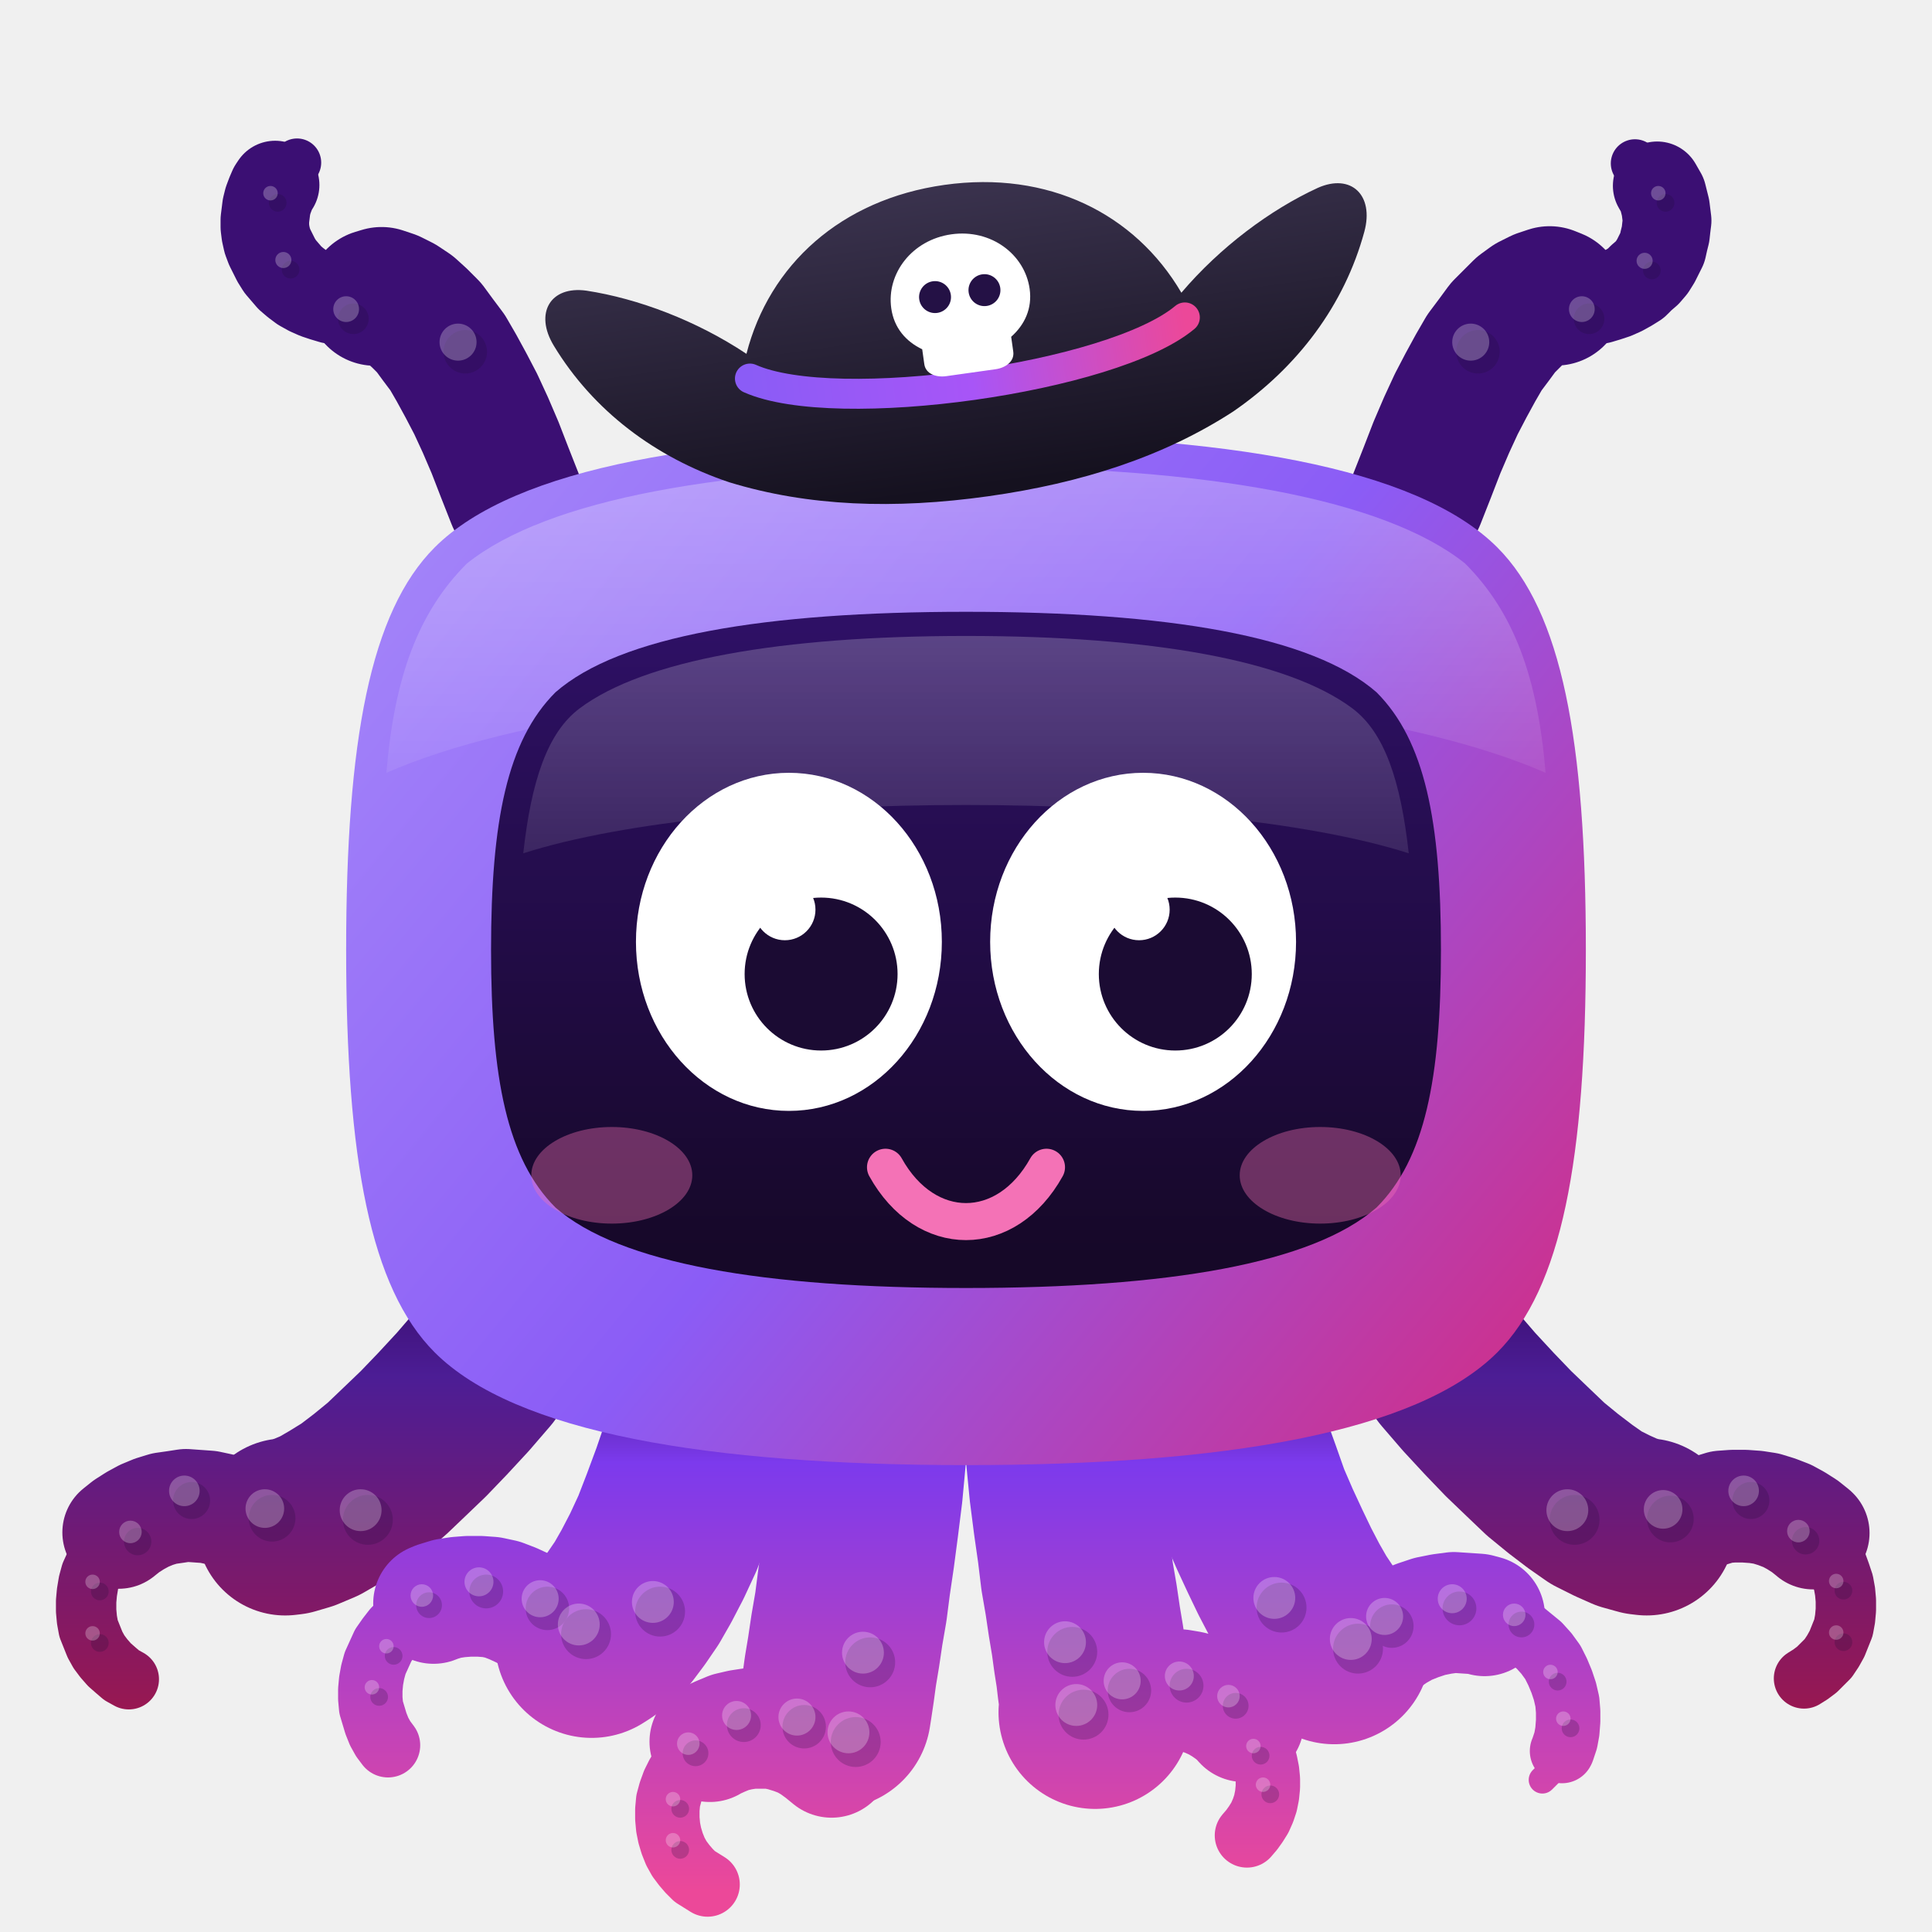
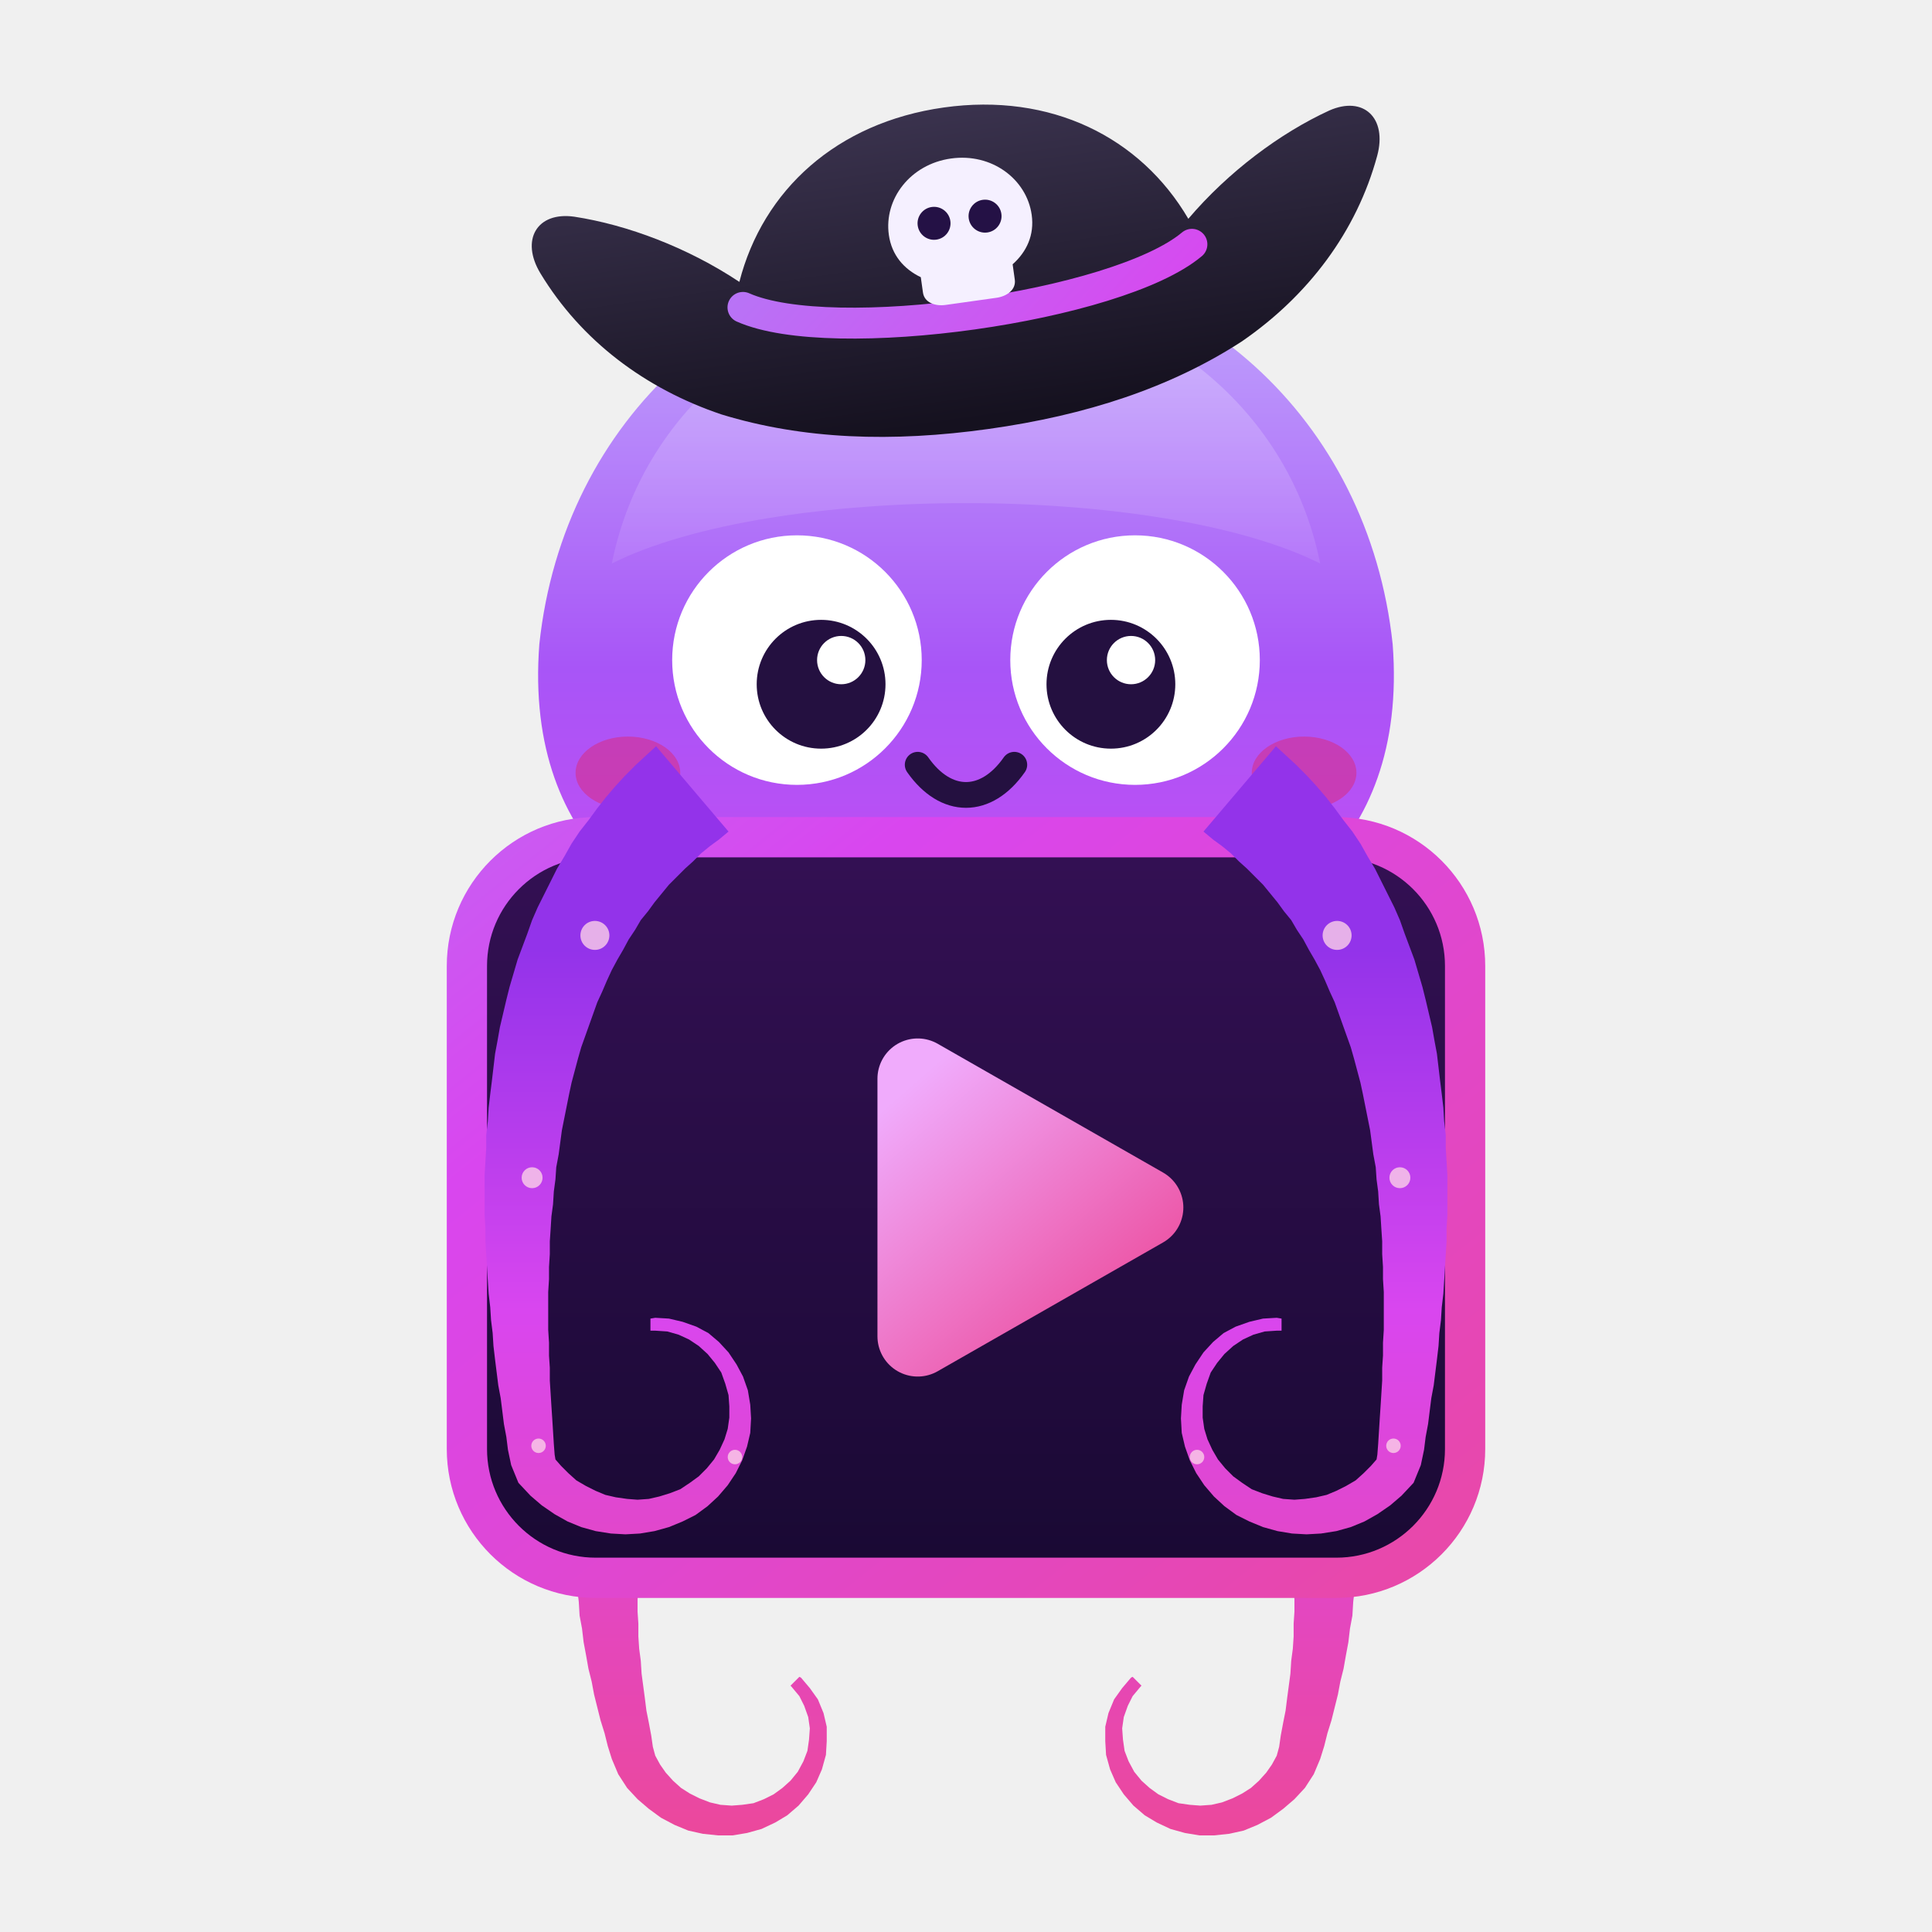
<svg xmlns="http://www.w3.org/2000/svg" viewBox="0 0 240 240" width="240" height="240" role="img">
  <defs>
-     <linearGradient id="gM" x1="40" y1="54" x2="200" y2="186" gradientUnits="userSpaceOnUse">
+     <linearGradient id="gV" x1="46" y1="26" x2="196" y2="214" gradientUnits="userSpaceOnUse">
      <stop offset="0" stop-color="#A78BFA" />
-       <stop offset=".5" stop-color="#8B5CF6" />
-       <stop offset="1" stop-color="#DB2777" />
-     </linearGradient>
-     <linearGradient id="gA" x1="0" y1="170" x2="0" y2="235" gradientUnits="userSpaceOnUse">
-       <stop offset="0" stop-color="#4C1D95" />
-       <stop offset=".18" stop-color="#7C3AED" />
+       <stop offset=".42" stop-color="#D946EF" />
      <stop offset="1" stop-color="#EC4899" />
    </linearGradient>
-     <linearGradient id="gB" x1="0" y1="160" x2="0" y2="215" gradientUnits="userSpaceOnUse">
-       <stop offset="0" stop-color="#3B0F73" />
-       <stop offset=".2" stop-color="#4C1D95" />
-       <stop offset="1" stop-color="#9D174D" />
+     <linearGradient id="gHd" x1="0" y1="26" x2="0" y2="140" gradientUnits="userSpaceOnUse">
+       <stop offset="0" stop-color="#C4B5FD" />
+       <stop offset=".5" stop-color="#A855F7" />
+       <stop offset="1" stop-color="#D946EF" />
    </linearGradient>
-     <linearGradient id="gT" x1="0" y1="78" x2="0" y2="156" gradientUnits="userSpaceOnUse">
-       <stop offset="0" stop-color="#2E1065" />
-       <stop offset="1" stop-color="#160828" />
+     <linearGradient id="gA" x1="0" y1="118" x2="0" y2="230" gradientUnits="userSpaceOnUse">
+       <stop offset="0" stop-color="#9333EA" />
+       <stop offset=".4" stop-color="#D946EF" />
+       <stop offset="1" stop-color="#EC4899" />
    </linearGradient>
-     <linearGradient id="gS" x1="0" y1="54" x2="0" y2="110" gradientUnits="userSpaceOnUse">
-       <stop offset="0" stop-color="#fff" stop-opacity=".3" />
+     <linearGradient id="gT" x1="0" y1="104" x2="0" y2="196" gradientUnits="userSpaceOnUse">
+       <stop offset="0" stop-color="#341054" />
+       <stop offset="1" stop-color="#190933" />
+     </linearGradient>
+     <linearGradient id="gS" x1="0" y1="34" x2="0" y2="86" gradientUnits="userSpaceOnUse">
+       <stop offset="0" stop-color="#fff" stop-opacity=".28" />
      <stop offset="1" stop-color="#fff" stop-opacity="0" />
    </linearGradient>
-     <linearGradient id="gG" x1="0" y1="78" x2="0" y2="130" gradientUnits="userSpaceOnUse">
-       <stop offset="0" stop-color="#fff" stop-opacity=".22" />
-       <stop offset="1" stop-color="#fff" stop-opacity="0" />
+     <linearGradient id="gP" x1="114" y1="134" x2="142" y2="166" gradientUnits="userSpaceOnUse">
+       <stop offset="0" stop-color="#F0ABFC" />
+       <stop offset="1" stop-color="#EC4899" />
    </linearGradient>
    <linearGradient id="gH" x1="0" y1="14" x2="0" y2="78" gradientUnits="userSpaceOnUse">
      <stop offset="0" stop-color="#3C3450" />
      <stop offset="1" stop-color="#15111F" />
    </linearGradient>
-     <linearGradient id="gBd" x1="76" y1="0" x2="164" y2="0" gradientUnits="userSpaceOnUse">
-       <stop offset="0" stop-color="#8B5CF6" />
-       <stop offset=".5" stop-color="#A855F7" />
-       <stop offset="1" stop-color="#EC4899" />
-     </linearGradient>
-     <path id="t0" pathLength="100" d="M 64.0 62.0 L 62.7 58.7 L 61.5 55.6 L 60.3 52.8 L 59.1 50.2 L 57.9 47.9 L 56.7 45.7 L 55.6 43.8 L 54.4 42.2 L 53.3 40.7 L 52.1 39.5 L 51.0 38.5 L 49.8 37.7 L 48.6 37.1 L 47.4 36.7 L 46.4 37.0 L 45.4 37.2 L 44.3 37.4 L 43.3 37.4 L 42.2 37.3 L 41.2 37.2 L 40.2 36.9 L 39.3 36.6 L 38.4 36.2 L 37.5 35.7 L 36.7 35.1 L 36.0 34.5 L 35.4 33.8 L 34.8 33.1 L 34.3 32.3 L 33.9 31.5 L 33.5 30.7 L 33.2 29.9 L 33.0 29.0 L 32.9 28.2 L 32.9 27.3 L 33.0 26.5 L 33.1 25.7 L 33.3 24.9 L 33.6 24.1 L 33.9 23.4 L 34.3 22.8 L 34.7 22.1 L 35.2 21.6 L 35.7 21.1 L 36.3 20.6 L 36.9 20.2" />
-     <path id="t1" pathLength="100" d="M 176.0 62.0 L 177.3 58.7 L 178.5 55.6 L 179.7 52.8 L 180.9 50.2 L 182.1 47.9 L 183.3 45.7 L 184.4 43.8 L 185.6 42.2 L 186.7 40.7 L 187.9 39.5 L 189.0 38.4 L 190.1 37.6 L 191.3 37.0 L 192.5 36.6 L 193.5 37.0 L 194.5 37.2 L 195.6 37.3 L 196.7 37.4 L 197.7 37.3 L 198.7 37.2 L 199.7 36.9 L 200.6 36.6 L 201.5 36.2 L 202.4 35.7 L 203.2 35.2 L 203.9 34.5 L 204.6 33.9 L 205.2 33.2 L 205.7 32.4 L 206.1 31.6 L 206.5 30.8 L 206.7 29.9 L 206.9 29.1 L 207.0 28.2 L 207.1 27.4 L 207.0 26.6 L 206.9 25.8 L 206.7 25.0 L 206.5 24.2 L 206.1 23.5 L 205.7 22.8 L 205.3 22.2 L 204.8 21.6 L 204.3 21.1 L 203.7 20.7 L 203.1 20.3" />
-     <path id="t2" pathLength="100" d="M 60.0 170.0 L 57.5 172.9 L 55.0 175.6 L 52.6 178.1 L 50.2 180.4 L 48.0 182.5 L 45.8 184.3 L 43.7 185.9 L 41.6 187.2 L 39.7 188.3 L 37.8 189.1 L 36.1 189.6 L 34.4 189.8 L 32.8 189.7 L 31.3 189.3 L 30.0 188.5 L 28.7 188.0 L 27.3 187.5 L 25.9 187.2 L 24.5 187.1 L 23.1 187.0 L 21.8 187.2 L 20.4 187.4 L 19.1 187.8 L 17.9 188.3 L 16.8 188.9 L 15.7 189.6 L 14.7 190.4 L 13.8 191.3 L 13.0 192.3 L 12.3 193.3 L 11.8 194.4 L 11.3 195.5 L 11.0 196.6 L 10.8 197.8 L 10.7 198.9 L 10.7 200.1 L 10.8 201.2 L 11.0 202.3 L 11.4 203.3 L 11.8 204.3 L 12.3 205.2 L 12.9 206.0 L 13.6 206.8 L 14.4 207.5 L 15.1 208.1 L 16.0 208.6" />
-     <path id="t3" pathLength="100" d="M 180.0 170.0 L 182.5 172.9 L 185.0 175.6 L 187.4 178.1 L 189.8 180.4 L 192.0 182.5 L 194.2 184.3 L 196.3 185.9 L 198.3 187.3 L 200.3 188.3 L 202.1 189.1 L 203.9 189.6 L 205.6 189.8 L 207.1 189.7 L 208.6 189.3 L 209.9 188.6 L 211.2 188.0 L 212.6 187.6 L 213.9 187.2 L 215.3 187.1 L 216.7 187.1 L 218.1 187.2 L 219.4 187.4 L 220.7 187.8 L 222.0 188.3 L 223.1 188.9 L 224.2 189.6 L 225.2 190.4 L 226.1 191.3 L 226.9 192.2 L 227.6 193.2 L 228.2 194.3 L 228.6 195.4 L 229.0 196.6 L 229.2 197.7 L 229.3 198.8 L 229.3 200.0 L 229.2 201.1 L 229.0 202.2 L 228.6 203.2 L 228.2 204.2 L 227.7 205.1 L 227.1 206.0 L 226.4 206.7 L 225.7 207.4 L 224.9 208.0 L 224.1 208.5" />
-     <path id="t4" pathLength="100" d="M 88.0 176.0 L 86.7 180.1 L 85.4 183.9 L 84.1 187.4 L 82.9 190.5 L 81.6 193.3 L 80.3 195.8 L 79.1 197.9 L 77.8 199.8 L 76.6 201.4 L 75.4 202.6 L 74.1 203.5 L 73.0 204.2 L 71.8 204.5 L 70.6 204.6 L 69.7 203.4 L 68.6 202.3 L 67.5 201.3 L 66.3 200.5 L 65.0 199.8 L 63.7 199.2 L 62.4 198.7 L 61.0 198.4 L 59.6 198.3 L 58.2 198.3 L 56.9 198.4 L 55.6 198.6 L 54.3 199.0 L 53.1 199.5 L 51.9 200.1 L 50.9 200.8 L 49.9 201.6 L 49.0 202.5 L 48.3 203.4 L 47.6 204.4 L 47.1 205.5 L 46.6 206.6 L 46.3 207.7 L 46.1 208.8 L 46.0 209.9 L 46.0 211.0 L 46.1 212.1 L 46.4 213.1 L 46.7 214.1 L 47.1 215.1 L 47.6 216.0 L 48.2 216.8" />
-     <path id="t5" pathLength="100" d="M 108.0 181.0 L 107.6 185.3 L 107.1 189.3 L 106.6 193.1 L 106.1 196.5 L 105.7 199.6 L 105.2 202.5 L 104.8 205.2 L 104.4 207.6 L 104.1 209.8 L 103.8 211.8 L 103.5 213.7 L 103.4 215.4 L 103.3 216.9 L 103.3 218.3 L 102.2 217.4 L 101.1 216.6 L 99.9 215.9 L 98.6 215.4 L 97.3 215.0 L 95.9 214.7 L 94.6 214.7 L 93.3 214.7 L 92.0 214.9 L 90.7 215.2 L 89.5 215.7 L 88.4 216.2 L 87.4 216.9 L 86.4 217.7 L 85.6 218.5 L 84.8 219.5 L 84.2 220.5 L 83.7 221.5 L 83.3 222.6 L 83.0 223.7 L 82.9 224.8 L 82.9 225.9 L 83.0 227.0 L 83.2 228.0 L 83.5 229.0 L 83.9 230.0 L 84.4 230.9 L 85.0 231.7 L 85.6 232.4 L 86.3 233.1 L 87.1 233.6 L 87.9 234.1" />
-     <path id="t6" pathLength="100" d="M 132.0 181.0 L 132.4 185.1 L 132.9 189.0 L 133.4 192.5 L 133.8 195.8 L 134.3 198.7 L 134.7 201.4 L 135.1 203.8 L 135.4 206.0 L 135.7 207.9 L 135.9 209.6 L 136.1 211.0 L 136.1 212.1 L 136.0 213.1 L 135.8 213.8 L 136.9 212.9 L 138.0 212.1 L 139.1 211.4 L 140.3 210.8 L 141.6 210.4 L 142.8 210.1 L 144.1 209.9 L 145.3 209.9 L 146.6 209.9 L 147.8 210.1 L 149.0 210.4 L 150.1 210.8 L 151.2 211.3 L 152.2 211.9 L 153.2 212.6 L 154.0 213.3 L 154.8 214.2 L 155.5 215.0 L 156.1 216.0 L 156.6 216.9 L 156.9 217.9 L 157.2 219.0 L 157.4 220.0 L 157.5 221.0 L 157.5 222.0 L 157.4 223.0 L 157.2 224.0 L 156.9 224.9 L 156.5 225.8 L 156.0 226.6 L 155.5 227.3 L 154.9 228.0" />
-     <path id="t7" pathLength="100" d="M 152.0 176.0 L 153.3 179.9 L 154.6 183.5 L 155.8 186.9 L 157.1 189.9 L 158.4 192.7 L 159.6 195.2 L 160.8 197.5 L 162.0 199.6 L 163.2 201.4 L 164.3 202.9 L 165.4 204.3 L 166.5 205.5 L 167.5 206.4 L 168.5 207.2 L 169.5 205.9 L 170.6 204.7 L 171.9 203.6 L 173.2 202.7 L 174.6 201.9 L 176.1 201.3 L 177.6 200.8 L 179.1 200.5 L 180.6 200.3 L 182.1 200.4 L 183.6 200.5 L 185.1 200.9 L 186.5 201.3 L 187.8 201.9 L 189.0 202.6 L 190.1 203.5 L 191.2 204.4 L 192.1 205.4 L 192.9 206.5 L 193.5 207.7 L 194.0 208.9 L 194.4 210.1 L 194.7 211.4 L 194.8 212.6 L 194.8 213.8 L 194.7 215.1 L 194.5 216.2 L 194.1 217.4 L 193.6 218.4 L 193.0 219.4 L 192.4 220.3 L 191.6 221.1" />
  </defs>
-   <g fill="none" stroke="url(#gB)" stroke-linecap="round" stroke-linejoin="round">
-     <use href="#t0" stroke-width="2.6" stroke-dasharray="0 74 30 300" />
-     <use href="#t0" stroke-width="6" stroke-dasharray="0 52 26 300" />
-     <use href="#t0" stroke-width="11" stroke-dasharray="0 28 28 300" />
-     <use href="#t0" stroke-width="17" stroke-dasharray="32 300" />
-     <use href="#t1" stroke-width="2.6" stroke-dasharray="0 74 30 300" />
-     <use href="#t1" stroke-width="6" stroke-dasharray="0 52 26 300" />
-     <use href="#t1" stroke-width="11" stroke-dasharray="0 28 28 300" />
-     <use href="#t1" stroke-width="17" stroke-dasharray="32 300" />
-     <use href="#t2" stroke-width="3.2" stroke-dasharray="0 72 32 300" />
-     <use href="#t2" stroke-width="7.5" stroke-dasharray="0 50 26 300" />
-     <use href="#t2" stroke-width="14" stroke-dasharray="0 28 26 300" />
-     <use href="#t2" stroke-width="22" stroke-dasharray="32 300" />
-     <use href="#t3" stroke-width="3.2" stroke-dasharray="0 72 32 300" />
-     <use href="#t3" stroke-width="7.5" stroke-dasharray="0 50 26 300" />
-     <use href="#t3" stroke-width="14" stroke-dasharray="0 28 26 300" />
-     <use href="#t3" stroke-width="22" stroke-dasharray="32 300" />
+   <g fill="url(#gA)">
+     <path d="M 84.6 150.4 L 83.8 151.8 L 82.9 153.2 L 82.1 154.7 L 81.3 156.2 L 80.5 157.7 L 79.7 159.2 L 79.0 160.8 L 78.3 162.3 L 77.6 163.9 L 77.0 165.5 L 76.3 167.1 L 75.7 168.7 L 75.2 170.3 L 74.7 171.9 L 74.2 173.6 L 73.7 175.2 L 73.3 176.9 L 73.0 178.6 L 72.6 180.3 L 72.3 182.0 L 72.1 183.7 L 71.9 185.4 L 71.7 187.1 L 71.6 188.8 L 71.6 190.5 L 71.5 192.2 L 71.6 193.9 L 71.6 195.6 L 71.7 197.3 L 71.9 199.0 L 72.0 200.7 L 72.3 202.3 L 72.5 204.0 L 72.8 205.6 L 73.1 207.3 L 73.5 208.9 L 73.8 210.5 L 74.2 212.1 L 74.6 213.7 L 75.1 215.3 L 75.5 216.9 L 76.0 218.5 L 76.8 220.4 L 77.9 222.1 L 79.2 223.5 L 80.6 224.7 L 82.1 225.8 L 83.8 226.7 L 85.5 227.4 L 87.3 227.8 L 89.2 228.0 L 91.0 228.0 L 92.8 227.7 L 94.6 227.2 L 96.3 226.4 L 97.8 225.5 L 99.2 224.3 L 100.4 222.9 L 101.4 221.4 L 102.1 219.8 L 102.6 218.0 L 102.7 216.3 L 102.7 214.5 L 102.3 212.8 L 101.6 211.1 L 100.6 209.7 L 99.5 208.4 L 99.3 208.3 L 98.2 209.4 L 98.3 209.5 L 99.3 210.7 L 99.9 211.9 L 100.4 213.3 L 100.6 214.7 L 100.5 216.1 L 100.3 217.5 L 99.8 218.8 L 99.1 220.1 L 98.2 221.2 L 97.2 222.1 L 96.1 222.9 L 94.9 223.5 L 93.6 224.0 L 92.2 224.2 L 90.9 224.3 L 89.5 224.2 L 88.2 223.9 L 86.9 223.4 L 85.7 222.8 L 84.6 222.1 L 83.6 221.2 L 82.7 220.2 L 82.0 219.2 L 81.4 218.1 L 81.1 217.0 L 80.9 215.6 L 80.6 214.0 L 80.3 212.5 L 80.1 210.9 L 79.9 209.4 L 79.7 207.9 L 79.6 206.3 L 79.4 204.8 L 79.3 203.3 L 79.3 201.7 L 79.2 200.2 L 79.2 198.7 L 79.3 197.2 L 79.4 195.7 L 79.5 194.2 L 79.6 192.7 L 79.8 191.2 L 80.0 189.7 L 80.3 188.2 L 80.6 186.8 L 81.0 185.3 L 81.3 183.9 L 81.8 182.5 L 82.2 181.1 L 82.7 179.6 L 83.2 178.3 L 83.8 176.9 L 84.3 175.5 L 85.0 174.2 L 85.6 172.8 L 86.3 171.5 L 87.0 170.2 L 87.7 168.9 L 88.5 167.6 L 89.3 166.3 L 90.1 165.0 L 90.9 163.8 L 91.7 162.5 L 92.6 161.3 L 93.5 160.1 L 94.4 158.9 L 95.4 157.6 Z" />
+     <path d="M 144.6 157.6 L 145.6 158.9 L 146.5 160.1 L 147.4 161.3 L 148.3 162.5 L 149.1 163.8 L 149.9 165.0 L 150.7 166.3 L 151.5 167.6 L 152.3 168.9 L 153.0 170.2 L 153.7 171.5 L 154.4 172.8 L 155.0 174.2 L 155.7 175.5 L 156.2 176.9 L 156.8 178.3 L 157.3 179.6 L 157.8 181.1 L 158.2 182.5 L 158.7 183.9 L 159.0 185.3 L 159.4 186.8 L 159.7 188.2 L 160.0 189.7 L 160.2 191.2 L 160.4 192.7 L 160.5 194.2 L 160.6 195.7 L 160.7 197.2 L 160.8 198.7 L 160.8 200.2 L 160.7 201.7 L 160.7 203.3 L 160.6 204.8 L 160.4 206.3 L 160.3 207.9 L 160.1 209.4 L 159.9 210.9 L 159.7 212.5 L 159.4 214.0 L 159.1 215.6 L 158.9 217.0 L 158.6 218.1 L 158.0 219.2 L 157.3 220.2 L 156.4 221.2 L 155.4 222.1 L 154.3 222.8 L 153.1 223.4 L 151.8 223.9 L 150.5 224.2 L 149.1 224.3 L 147.8 224.2 L 146.4 224.0 L 145.1 223.5 L 143.9 222.9 L 142.8 222.1 L 141.8 221.2 L 140.9 220.1 L 140.2 218.8 L 139.7 217.5 L 139.5 216.1 L 139.4 214.7 L 139.6 213.3 L 140.1 211.9 L 140.7 210.7 L 141.7 209.5 L 141.8 209.4 L 140.7 208.3 L 140.5 208.4 L 139.4 209.7 L 138.4 211.1 L 137.7 212.8 L 137.3 214.5 L 137.3 216.3 L 137.4 218.0 L 137.9 219.8 L 138.6 221.4 L 139.6 222.9 L 140.8 224.3 L 142.2 225.5 L 143.7 226.4 L 145.4 227.2 L 147.2 227.7 L 149.0 228.0 L 150.8 228.0 L 152.7 227.8 L 154.5 227.4 L 156.2 226.7 L 157.9 225.8 L 159.4 224.7 L 160.8 223.5 L 162.1 222.1 L 163.2 220.4 L 164.0 218.5 L 164.5 216.9 L 164.9 215.3 L 165.4 213.7 L 165.8 212.1 L 166.2 210.5 L 166.5 208.9 L 166.9 207.3 L 167.2 205.6 L 167.5 204.0 L 167.7 202.3 L 168.0 200.7 L 168.1 199.0 L 168.3 197.3 L 168.4 195.6 L 168.4 193.9 L 168.5 192.2 L 168.4 190.5 L 168.4 188.8 L 168.3 187.1 L 168.1 185.4 L 167.9 183.7 L 167.7 182.0 L 167.4 180.3 L 167.0 178.6 L 166.7 176.9 L 166.3 175.2 L 165.8 173.6 L 165.3 171.9 L 164.8 170.3 L 164.3 168.7 L 163.7 167.1 L 163.0 165.5 L 162.4 163.9 L 161.7 162.3 L 161.0 160.8 L 160.3 159.2 L 159.5 157.7 L 158.7 156.2 L 157.9 154.7 L 157.1 153.2 L 156.2 151.8 L 155.4 150.4 Z" />
  </g>
-   <g fill="none" stroke="url(#gA)" stroke-linecap="round" stroke-linejoin="round">
-     <use href="#t4" stroke-width="3.4" stroke-dasharray="0 72 32 300" />
-     <use href="#t4" stroke-width="8" stroke-dasharray="0 50 26 300" />
-     <use href="#t4" stroke-width="15" stroke-dasharray="0 28 26 300" />
-     <use href="#t4" stroke-width="24" stroke-dasharray="32 300" />
-     <use href="#t5" stroke-width="3.4" stroke-dasharray="0 72 32 300" />
-     <use href="#t5" stroke-width="8" stroke-dasharray="0 50 26 300" />
-     <use href="#t5" stroke-width="15" stroke-dasharray="0 28 26 300" />
-     <use href="#t5" stroke-width="24" stroke-dasharray="32 300" />
-     <use href="#t6" stroke-width="3.4" stroke-dasharray="0 72 32 300" />
-     <use href="#t6" stroke-width="8" stroke-dasharray="0 50 26 300" />
-     <use href="#t6" stroke-width="15" stroke-dasharray="0 28 26 300" />
-     <use href="#t6" stroke-width="24" stroke-dasharray="32 300" />
-     <use href="#t7" stroke-width="3.4" stroke-dasharray="0 72 32 300" />
-     <use href="#t7" stroke-width="8" stroke-dasharray="0 50 26 300" />
-     <use href="#t7" stroke-width="15" stroke-dasharray="0 28 26 300" />
-     <use href="#t7" stroke-width="24" stroke-dasharray="32 300" />
-   </g>
-   <g fill="#1B0B33" opacity=".22">
-     <circle cx="57.8" cy="43.7" r="2.7" />
-     <circle cx="43.9" cy="39.6" r="1.9" />
-     <circle cx="36.1" cy="33.5" r="1.1" />
-     <circle cx="34.5" cy="25.2" r="1.1" />
-     <circle cx="183.6" cy="43.7" r="2.7" />
-     <circle cx="197.4" cy="39.6" r="1.9" />
-     <circle cx="205.2" cy="33.6" r="1.1" />
-     <circle cx="206.9" cy="25.2" r="1.1" />
-     <circle cx="45.7" cy="188.8" r="3.1" />
-     <circle cx="33.8" cy="188.6" r="2.9" />
-     <circle cx="23.8" cy="186.4" r="2.3" />
-     <circle cx="17.1" cy="191.5" r="1.7" />
-     <circle cx="12.4" cy="197.7" r="1.1" />
-     <circle cx="12.4" cy="204.1" r="1.1" />
-     <circle cx="195.6" cy="188.8" r="3.1" />
-     <circle cx="207.5" cy="188.7" r="2.9" />
-     <circle cx="217.5" cy="186.4" r="2.3" />
-     <circle cx="224.3" cy="191.4" r="1.7" />
-     <circle cx="229.0" cy="197.6" r="1.1" />
-     <circle cx="229.0" cy="204.0" r="1.1" />
-     <circle cx="82.0" cy="200.2" r="3.1" />
-     <circle cx="72.8" cy="203.0" r="3.1" />
-     <circle cx="68.0" cy="199.8" r="2.7" />
-     <circle cx="60.4" cy="197.7" r="2.1" />
-     <circle cx="53.3" cy="199.4" r="1.6" />
-     <circle cx="48.9" cy="205.7" r="1.1" />
-     <circle cx="47.1" cy="210.8" r="1.1" />
-     <circle cx="108.1" cy="206.5" r="3.1" />
-     <circle cx="106.3" cy="216.4" r="3.1" />
-     <circle cx="99.9" cy="214.5" r="2.7" />
-     <circle cx="92.4" cy="214.3" r="2.1" />
-     <circle cx="86.4" cy="217.8" r="1.6" />
-     <circle cx="84.5" cy="224.7" r="1.1" />
-     <circle cx="84.5" cy="229.8" r="1.1" />
-     <circle cx="133.2" cy="205.2" r="3.1" />
-     <circle cx="134.6" cy="213.0" r="3.1" />
-     <circle cx="140.3" cy="210.0" r="2.7" />
-     <circle cx="147.4" cy="209.4" r="2.1" />
-     <circle cx="153.5" cy="211.9" r="1.6" />
-     <circle cx="156.6" cy="218.1" r="1.1" />
-     <circle cx="157.8" cy="222.9" r="1.1" />
-     <circle cx="159.2" cy="199.7" r="3.1" />
-     <circle cx="168.7" cy="204.8" r="3.1" />
-     <circle cx="172.9" cy="202.0" r="2.7" />
-     <circle cx="181.3" cy="199.8" r="2.1" />
-     <circle cx="189.0" cy="201.8" r="1.6" />
-     <circle cx="193.5" cy="208.9" r="1.1" />
-     <circle cx="195.1" cy="214.7" r="1.1" />
-   </g>
-   <g fill="#fff" opacity=".26">
-     <circle cx="56.9" cy="42.5" r="2.3" />
-     <circle cx="43.0" cy="38.4" r="1.6" />
-     <circle cx="35.2" cy="32.3" r="1.0" />
-     <circle cx="33.6" cy="24.0" r="0.9" />
-     <circle cx="182.7" cy="42.5" r="2.3" />
-     <circle cx="196.5" cy="38.4" r="1.6" />
-     <circle cx="204.3" cy="32.4" r="1.0" />
-     <circle cx="206.0" cy="24.0" r="0.9" />
-     <circle cx="44.8" cy="187.6" r="2.6" />
-     <circle cx="32.9" cy="187.4" r="2.4" />
-     <circle cx="22.9" cy="185.2" r="1.9" />
-     <circle cx="16.2" cy="190.3" r="1.4" />
-     <circle cx="11.5" cy="196.5" r="0.9" />
-     <circle cx="11.5" cy="202.9" r="0.9" />
-     <circle cx="194.7" cy="187.6" r="2.6" />
-     <circle cx="206.6" cy="187.5" r="2.4" />
-     <circle cx="216.6" cy="185.2" r="1.9" />
-     <circle cx="223.4" cy="190.2" r="1.4" />
-     <circle cx="228.1" cy="196.4" r="0.9" />
-     <circle cx="228.1" cy="202.8" r="0.9" />
-     <circle cx="81.1" cy="199.0" r="2.6" />
-     <circle cx="71.9" cy="201.8" r="2.6" />
-     <circle cx="67.1" cy="198.6" r="2.3" />
-     <circle cx="59.5" cy="196.5" r="1.8" />
-     <circle cx="52.4" cy="198.2" r="1.4" />
-     <circle cx="48.0" cy="204.5" r="0.9" />
-     <circle cx="46.2" cy="209.6" r="0.9" />
-     <circle cx="107.2" cy="205.3" r="2.6" />
-     <circle cx="105.4" cy="215.2" r="2.6" />
-     <circle cx="99.0" cy="213.3" r="2.3" />
-     <circle cx="91.5" cy="213.1" r="1.8" />
-     <circle cx="85.5" cy="216.6" r="1.4" />
-     <circle cx="83.6" cy="223.5" r="0.9" />
-     <circle cx="83.6" cy="228.6" r="0.9" />
-     <circle cx="132.3" cy="204.0" r="2.6" />
-     <circle cx="133.7" cy="211.8" r="2.6" />
-     <circle cx="139.4" cy="208.8" r="2.3" />
-     <circle cx="146.5" cy="208.2" r="1.8" />
-     <circle cx="152.6" cy="210.7" r="1.4" />
-     <circle cx="155.7" cy="216.9" r="0.9" />
-     <circle cx="156.9" cy="221.7" r="0.9" />
-     <circle cx="158.3" cy="198.5" r="2.6" />
-     <circle cx="167.8" cy="203.6" r="2.6" />
-     <circle cx="172.0" cy="200.8" r="2.3" />
-     <circle cx="180.4" cy="198.6" r="1.8" />
-     <circle cx="188.1" cy="200.6" r="1.4" />
-     <circle cx="192.6" cy="207.7" r="0.9" />
-     <circle cx="194.2" cy="213.5" r="0.9" />
-   </g>
-   <path d="M 120 54 C 152 54, 176 58, 186 68 C 194 76, 197 92, 197 118 C 197 144, 194 160, 186 168 C 176 178, 152 182, 120 182 C 88 182, 64 178, 54 168 C 46 160, 43 144, 43 118 C 43 92, 46 76, 54 68 C 64 58, 88 54, 120 54 Z" fill="url(#gM)" />
-   <path d="M 120 58 C 150 58, 172 62, 182 70 C 188 76, 191 84, 192 96 C 160 82, 80 82, 48 96 C 49 84, 52 76, 58 70 C 68 62, 90 58, 120 58 Z" fill="url(#gS)" />
-   <path d="M 120 76 C 145 76, 163 79, 171 86 C 177 92, 179 102, 179 118 C 179 134, 177 144, 171 150 C 163 157, 145 160, 120 160 C 95 160, 77 157, 69 150 C 63 144, 61 134, 61 118 C 61 102, 63 92, 69 86 C 77 79, 95 76, 120 76 Z" fill="url(#gT)" />
-   <path d="M 120 79 C 143 79, 160 82, 168 88 C 172 91, 174 97, 175 106 C 150 98, 90 98, 65 106 C 66 97, 68 91, 72 88 C 80 82, 97 79, 120 79 Z" fill="url(#gG)" />
-   <ellipse cx="98" cy="117" rx="19" ry="21" fill="#fff" />
-   <ellipse cx="142" cy="117" rx="19" ry="21" fill="#fff" />
-   <circle cx="102" cy="121" r="9.5" fill="#1B0B33" />
-   <circle cx="146" cy="121" r="9.5" fill="#1B0B33" />
-   <circle cx="97.5" cy="113" r="3.8" fill="#fff" />
-   <circle cx="141.5" cy="113" r="3.8" fill="#fff" />
-   <path d="M 110 145 C 115 154, 125 154, 130 145" fill="none" stroke="#F472B6" stroke-width="4.6" stroke-linecap="round" stroke-linejoin="round" />
-   <ellipse cx="76" cy="146" rx="10" ry="6" fill="#F472B6" opacity=".38" />
-   <ellipse cx="164" cy="146" rx="10" ry="6" fill="#F472B6" opacity=".38" />
-   <g transform="translate(120 42) rotate(-8) scale(0.62) translate(-120 -48)">
+   <path d="M 120 32 C 92 32, 70 52, 67 80 C 66 93, 70 102, 76 108 L 164 108 C 170 102, 174 93, 173 80 C 170 52, 148 32, 120 32 Z" fill="url(#gHd)" />
+   <path d="M 120 36 C 98 36, 80 50, 76 70 C 96 60, 144 60, 164 70 C 160 50, 142 36, 120 36 Z" fill="url(#gS)" />
+   <rect x="58.0" y="104.0" width="124.0" height="92.0" rx="16.0" fill="url(#gT)" />
+   <rect x="58.0" y="104.0" width="124.0" height="92.0" rx="16.0" fill="none" stroke="url(#gV)" stroke-width="5" />
+   <circle cx="99" cy="82" r="15.5" fill="#fff" />
+   <circle cx="141" cy="82" r="15.5" fill="#fff" />
+   <circle cx="102" cy="85" r="8" fill="#241040" />
+   <circle cx="138" cy="85" r="8" fill="#241040" />
+   <circle cx="104.5" cy="82" r="3" fill="#fff" />
+   <circle cx="140.5" cy="82" r="3" fill="#fff" />
+   <ellipse cx="78" cy="96" rx="6.5" ry="4.5" fill="#DB2777" opacity=".5" />
+   <ellipse cx="162" cy="96" rx="6.5" ry="4.5" fill="#DB2777" opacity=".5" />
+   <path d="M 114 95 C 117.5 100, 122.5 100, 126 95" fill="none" stroke="#241040" stroke-width="3.2" stroke-linecap="round" />
+   <path d="M 114 134 L 142 150 L 114 166 Z" fill="url(#gP)" stroke="url(#gP)" stroke-width="10" stroke-linejoin="round" />
+   <g transform="translate(120 33) rotate(-8) scale(0.64) translate(-120 -48)">
    <path d="M 120 17 C 141 17, 157 28, 164 45 C 173 37, 184 31, 194 28 C 201 26, 205 31, 202 38 C 196 52, 185 63, 171 70 C 156 77, 139 80, 120 80 C 101 80, 84 77, 69 70 C 55 63, 44 52, 38 38 C 35 31, 39 26, 46 28 C 56 31, 67 37, 76 45 C 83 28, 99 17, 120 17 Z" fill="url(#gH)" />
-     <path d="M 76 50 C 92 60, 148 60, 164 50" fill="none" stroke="url(#gBd)" stroke-width="6" stroke-linecap="round" stroke-linejoin="round" />
-     <path d="M 120 27 C 128 27, 134 33, 134 40 C 134 44, 132 47, 129 49 L 129 52 C 129 54, 127 55, 125 55 L 115 55 C 113 55, 111 54, 111 52 L 111 49 C 108 47, 106 44, 106 40 C 106 33, 112 27, 120 27 Z" fill="#fff" />
+     <path d="M 76 50 C 92 60, 148 60, 164 50" fill="none" stroke="url(#gV)" stroke-width="6" stroke-linecap="round" stroke-linejoin="round" />
+     <path d="M 120 27 C 128 27, 134 33, 134 40 C 134 44, 132 47, 129 49 L 129 52 C 129 54, 127 55, 125 55 L 115 55 C 113 55, 111 54, 111 52 L 111 49 C 108 47, 106 44, 106 40 C 106 33, 112 27, 120 27 Z" fill="#F5F0FF" />
    <g fill="#241145">
      <circle cx="115" cy="39" r="3.2" />
      <circle cx="125" cy="39" r="3.2" />
    </g>
  </g>
+   <g fill="url(#gA)">
+     <path d="M 81.5 92.7 L 80.3 93.8 L 79.0 95.0 L 77.7 96.3 L 76.5 97.6 L 75.3 99.0 L 74.2 100.4 L 73.1 101.9 L 72.0 103.3 L 71.0 104.8 L 70.1 106.4 L 69.2 107.9 L 68.4 109.5 L 67.6 111.1 L 66.8 112.7 L 66.1 114.3 L 65.5 116.0 L 64.9 117.6 L 64.3 119.2 L 63.8 120.9 L 63.3 122.6 L 62.9 124.2 L 62.5 125.9 L 62.1 127.6 L 61.8 129.3 L 61.5 130.9 L 61.3 132.6 L 61.1 134.3 L 60.9 135.9 L 60.7 137.6 L 60.6 139.3 L 60.4 141.0 L 60.4 142.6 L 60.3 144.3 L 60.2 146.0 L 60.2 147.6 L 60.2 149.3 L 60.2 150.9 L 60.3 152.6 L 60.3 154.2 L 60.4 155.8 L 60.5 157.5 L 60.6 159.1 L 60.7 160.7 L 60.9 162.4 L 61.0 164.0 L 61.2 165.6 L 61.3 167.2 L 61.5 168.9 L 61.7 170.5 L 61.9 172.1 L 62.2 173.7 L 62.4 175.3 L 62.6 176.9 L 62.9 178.5 L 63.1 180.1 L 63.5 182.0 L 64.4 184.2 L 65.9 185.8 L 67.3 187.0 L 68.9 188.1 L 70.5 189.0 L 72.2 189.7 L 74.0 190.2 L 75.9 190.5 L 77.7 190.6 L 79.5 190.5 L 81.3 190.2 L 83.1 189.7 L 84.8 189.0 L 86.4 188.2 L 87.9 187.1 L 89.2 185.9 L 90.4 184.5 L 91.4 183.0 L 92.2 181.4 L 92.8 179.7 L 93.2 178.0 L 93.3 176.2 L 93.2 174.5 L 92.9 172.7 L 92.3 171.0 L 91.5 169.5 L 90.5 168.0 L 89.3 166.7 L 88.0 165.6 L 86.5 164.8 L 84.8 164.2 L 83.1 163.8 L 81.4 163.7 L 80.8 163.8 L 80.8 165.3 L 81.4 165.3 L 82.9 165.4 L 84.3 165.8 L 85.6 166.4 L 86.8 167.2 L 87.9 168.2 L 88.8 169.3 L 89.6 170.5 L 90.1 171.9 L 90.5 173.3 L 90.6 174.7 L 90.6 176.1 L 90.4 177.5 L 90.0 178.8 L 89.4 180.1 L 88.7 181.3 L 87.8 182.4 L 86.8 183.4 L 85.7 184.2 L 84.5 185.0 L 83.2 185.5 L 81.9 185.9 L 80.6 186.2 L 79.2 186.3 L 77.9 186.2 L 76.5 186.0 L 75.2 185.7 L 74.0 185.2 L 72.8 184.6 L 71.6 183.9 L 70.6 183.0 L 69.7 182.1 L 69.0 181.3 L 68.9 180.7 L 68.8 179.4 L 68.7 177.8 L 68.6 176.2 L 68.5 174.7 L 68.4 173.1 L 68.3 171.5 L 68.3 169.9 L 68.2 168.4 L 68.2 166.8 L 68.1 165.2 L 68.1 163.6 L 68.1 162.1 L 68.1 160.5 L 68.2 158.9 L 68.2 157.4 L 68.3 155.8 L 68.3 154.2 L 68.4 152.7 L 68.5 151.1 L 68.7 149.6 L 68.8 148.0 L 69.0 146.5 L 69.1 145.0 L 69.4 143.4 L 69.6 141.9 L 69.8 140.4 L 70.1 138.9 L 70.4 137.4 L 70.7 135.9 L 71.0 134.5 L 71.4 133.0 L 71.8 131.5 L 72.2 130.1 L 72.7 128.7 L 73.2 127.3 L 73.7 125.9 L 74.2 124.5 L 74.8 123.2 L 75.4 121.8 L 76.0 120.5 L 76.7 119.2 L 77.4 118.0 L 78.1 116.7 L 78.9 115.5 L 79.6 114.3 L 80.5 113.2 L 81.3 112.1 L 82.2 111.0 L 83.1 109.9 L 84.1 108.9 L 85.1 107.9 L 86.1 107.0 L 87.1 106.0 L 88.2 105.1 L 89.3 104.3 L 90.5 103.3 Z" />
+     <path d="M 149.5 103.3 L 150.7 104.3 L 151.8 105.1 L 152.9 106.0 L 153.9 107.0 L 154.9 107.9 L 155.9 108.9 L 156.9 109.9 L 157.8 111.0 L 158.7 112.1 L 159.5 113.2 L 160.4 114.3 L 161.1 115.5 L 161.9 116.7 L 162.6 118.0 L 163.3 119.2 L 164.0 120.5 L 164.6 121.8 L 165.2 123.2 L 165.8 124.5 L 166.3 125.9 L 166.8 127.3 L 167.3 128.7 L 167.8 130.1 L 168.2 131.5 L 168.6 133.0 L 169.0 134.5 L 169.3 135.9 L 169.6 137.4 L 169.9 138.9 L 170.2 140.4 L 170.4 141.9 L 170.6 143.4 L 170.9 145.0 L 171.0 146.5 L 171.2 148.0 L 171.3 149.6 L 171.5 151.1 L 171.6 152.7 L 171.7 154.2 L 171.7 155.8 L 171.8 157.4 L 171.8 158.9 L 171.9 160.5 L 171.9 162.1 L 171.9 163.6 L 171.9 165.2 L 171.8 166.8 L 171.8 168.4 L 171.7 169.9 L 171.7 171.5 L 171.6 173.1 L 171.5 174.7 L 171.4 176.2 L 171.3 177.8 L 171.2 179.4 L 171.1 180.7 L 171.0 181.3 L 170.3 182.1 L 169.4 183.0 L 168.4 183.9 L 167.2 184.6 L 166.0 185.2 L 164.8 185.7 L 163.5 186.0 L 162.1 186.2 L 160.8 186.3 L 159.4 186.2 L 158.1 185.9 L 156.8 185.5 L 155.5 185.0 L 154.3 184.2 L 153.2 183.4 L 152.2 182.4 L 151.3 181.3 L 150.6 180.1 L 150.0 178.8 L 149.6 177.5 L 149.4 176.1 L 149.4 174.7 L 149.5 173.3 L 149.9 171.9 L 150.4 170.5 L 151.2 169.3 L 152.1 168.2 L 153.2 167.2 L 154.4 166.4 L 155.7 165.8 L 157.1 165.4 L 158.6 165.3 L 159.2 165.3 L 159.2 163.8 L 158.6 163.7 L 156.9 163.8 L 155.2 164.2 L 153.5 164.8 L 152.0 165.6 L 150.7 166.7 L 149.5 168.0 L 148.5 169.5 L 147.7 171.0 L 147.1 172.7 L 146.8 174.5 L 146.7 176.2 L 146.8 178.0 L 147.2 179.7 L 147.8 181.4 L 148.6 183.0 L 149.6 184.5 L 150.8 185.9 L 152.1 187.1 L 153.6 188.2 L 155.2 189.0 L 156.9 189.7 L 158.7 190.2 L 160.5 190.5 L 162.3 190.6 L 164.1 190.5 L 166.0 190.2 L 167.8 189.7 L 169.5 189.0 L 171.1 188.1 L 172.7 187.0 L 174.1 185.8 L 175.6 184.2 L 176.5 182.0 L 176.9 180.1 L 177.1 178.5 L 177.4 176.9 L 177.6 175.3 L 177.8 173.7 L 178.1 172.1 L 178.3 170.5 L 178.5 168.9 L 178.7 167.2 L 178.8 165.6 L 179.0 164.0 L 179.1 162.4 L 179.3 160.7 L 179.4 159.1 L 179.5 157.5 L 179.6 155.8 L 179.7 154.2 L 179.7 152.6 L 179.8 150.9 L 179.8 149.3 L 179.8 147.6 L 179.8 146.0 L 179.7 144.3 L 179.6 142.6 L 179.6 141.0 L 179.4 139.3 L 179.3 137.6 L 179.1 135.9 L 178.9 134.3 L 178.7 132.6 L 178.5 130.9 L 178.2 129.3 L 177.9 127.6 L 177.5 125.9 L 177.1 124.2 L 176.7 122.6 L 176.2 120.9 L 175.7 119.2 L 175.1 117.6 L 174.5 116.0 L 173.9 114.3 L 173.2 112.7 L 172.4 111.1 L 171.6 109.5 L 170.8 107.9 L 169.9 106.4 L 169.0 104.8 L 168.0 103.3 L 166.9 101.9 L 165.8 100.4 L 164.7 99.0 L 163.5 97.6 L 162.3 96.3 L 161.0 95.0 L 159.7 93.8 L 158.5 92.7 Z" />
+   </g>
+   <g fill="#FBCFE8" opacity=".8">
+     <circle cx="73.9" cy="116.2" r="1.8" />
+     <circle cx="66.1" cy="146.3" r="1.3" />
+     <circle cx="66.9" cy="179.6" r="0.9" />
+     <circle cx="91.3" cy="181.0" r="0.9" />
+     <circle cx="166.1" cy="116.2" r="1.8" />
+     <circle cx="173.9" cy="146.3" r="1.3" />
+     <circle cx="173.1" cy="179.6" r="0.9" />
+     <circle cx="148.7" cy="181.0" r="0.9" />
+   </g>
</svg>
